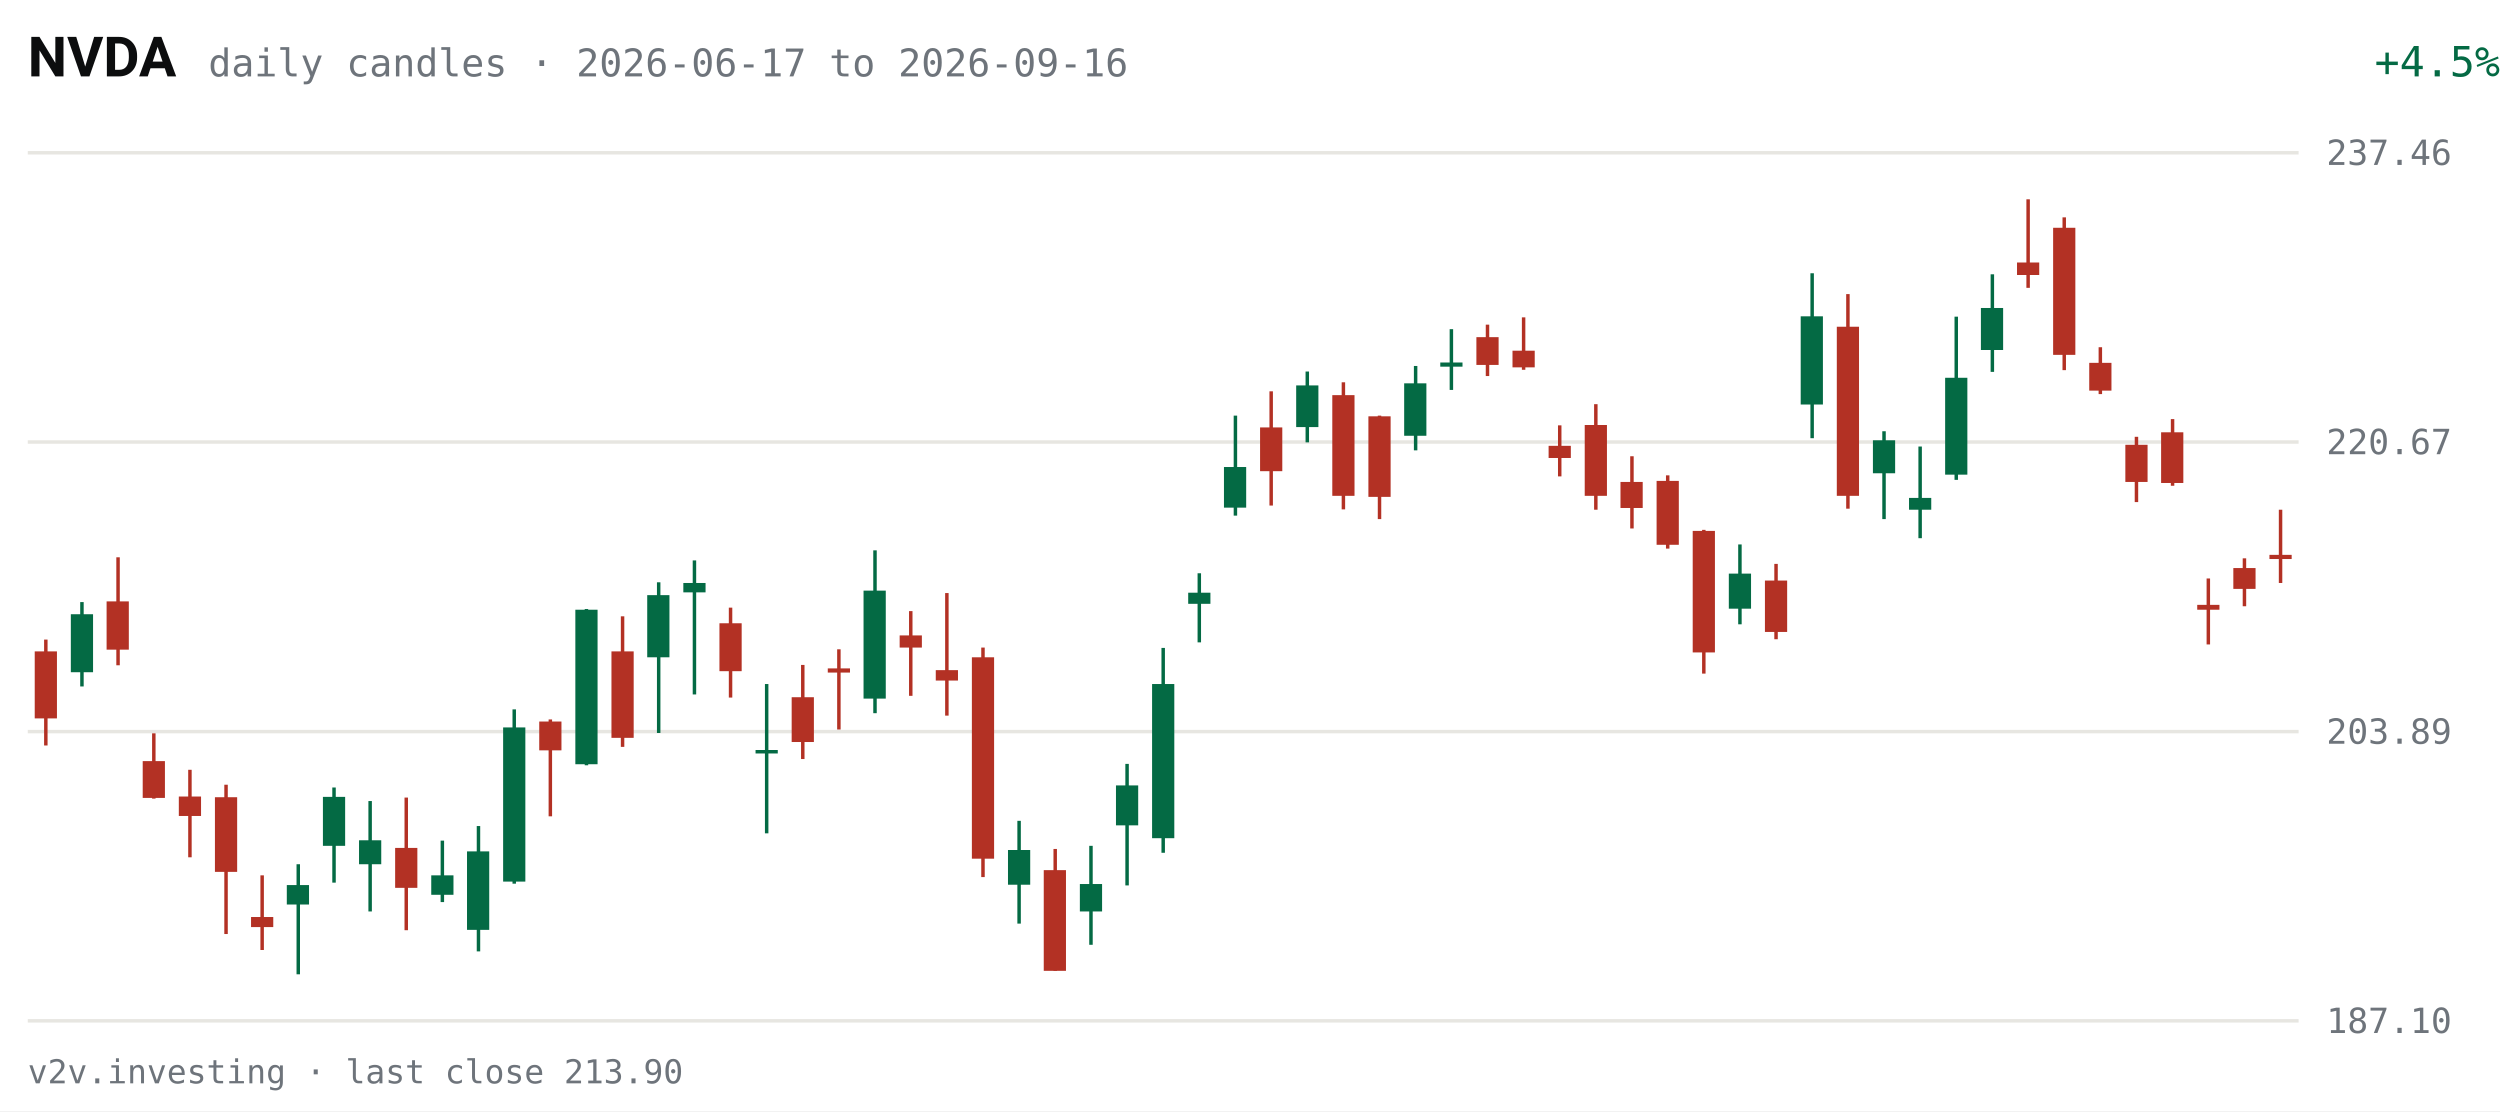
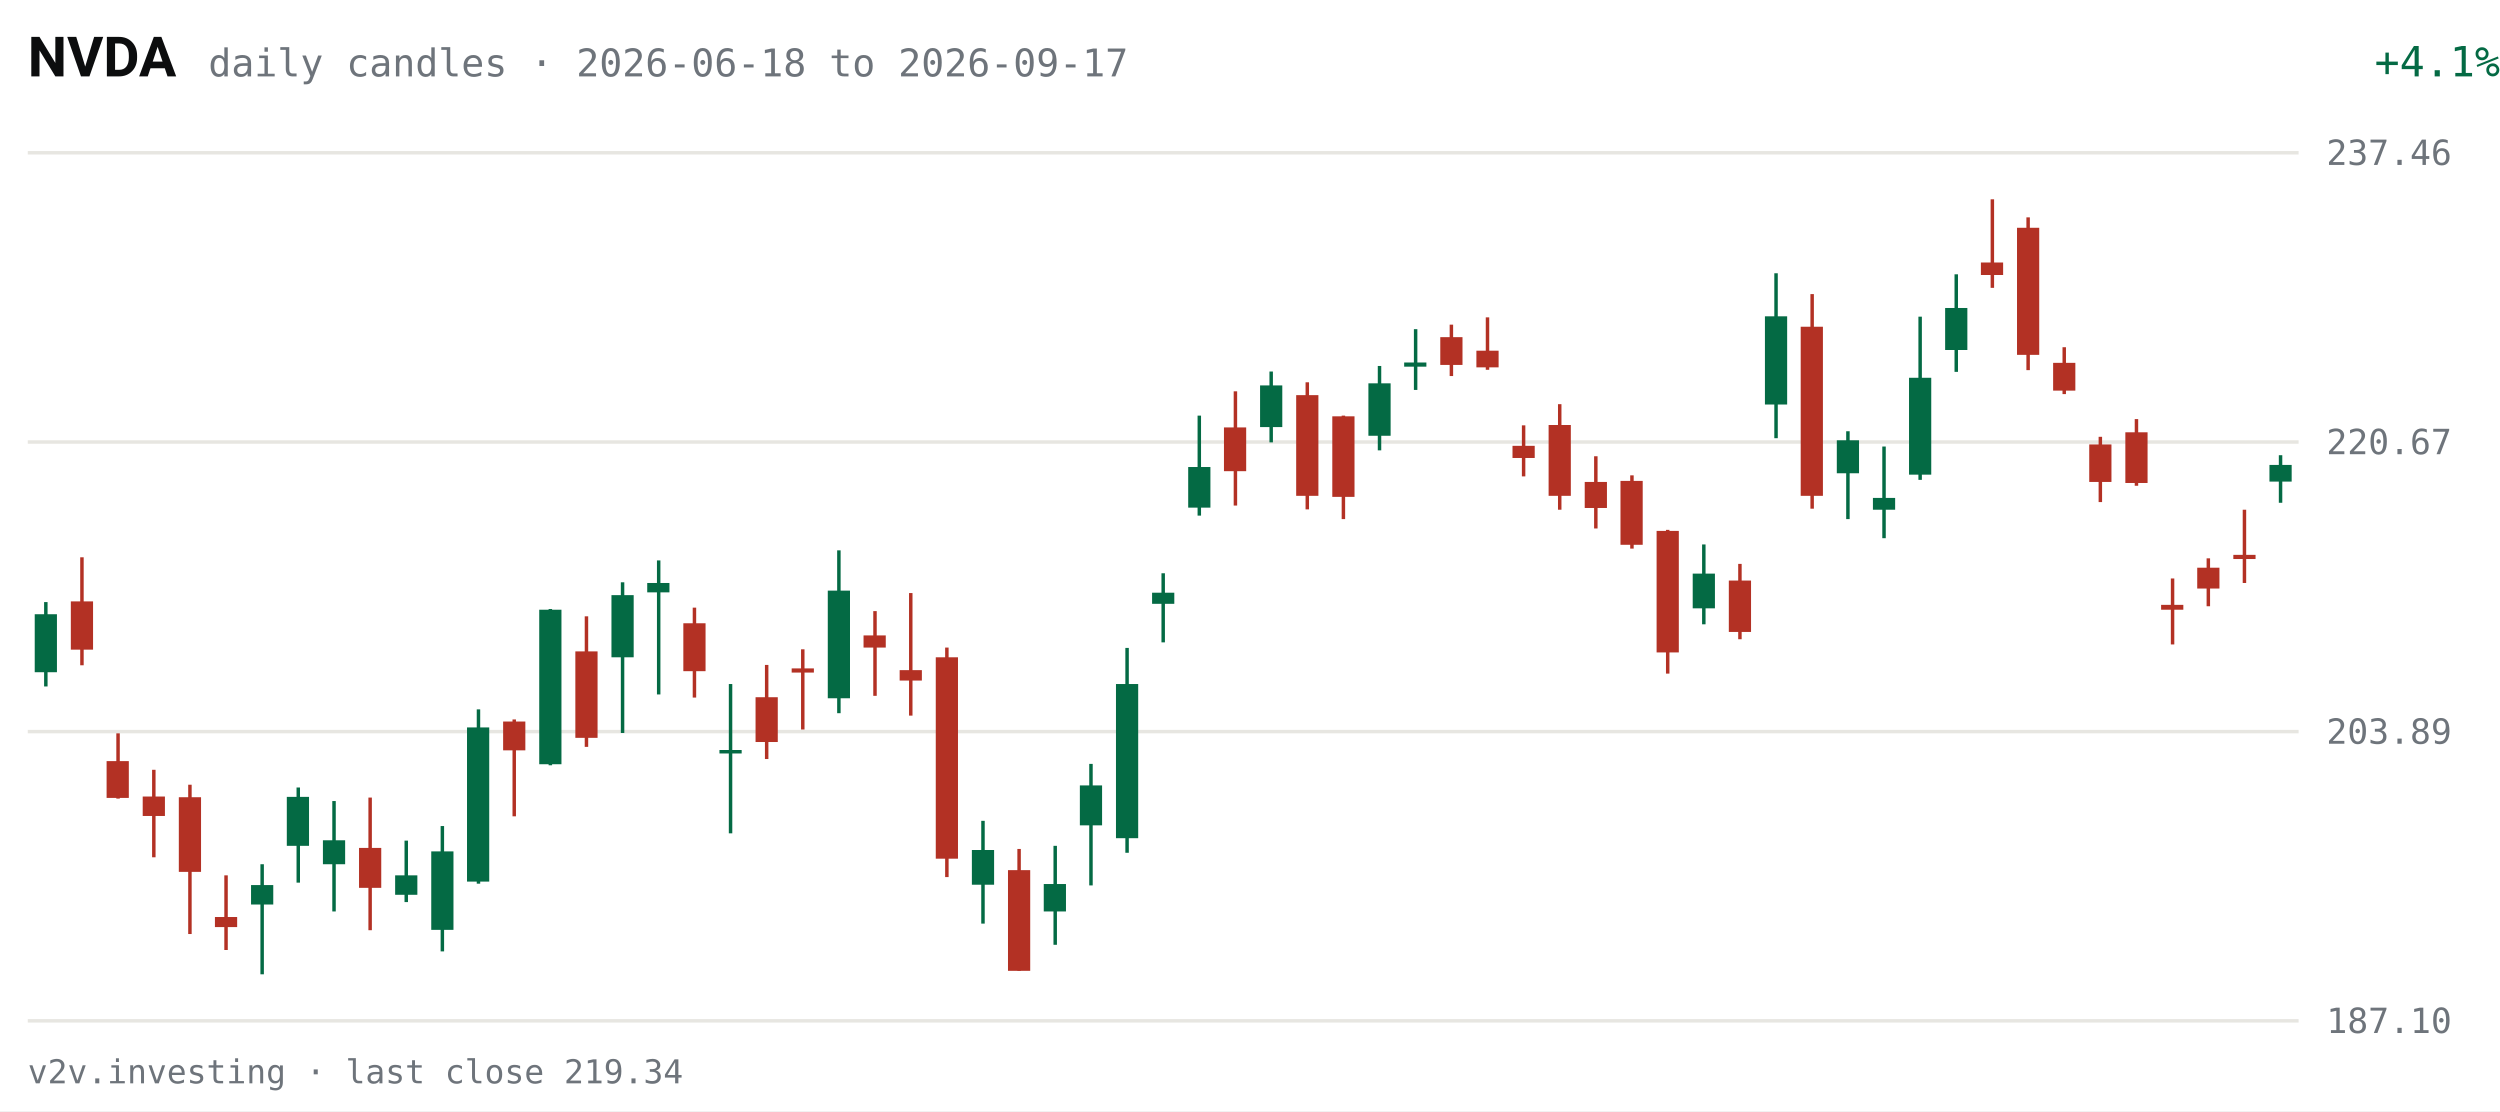
<svg xmlns="http://www.w3.org/2000/svg" viewBox="0 0 720 320" width="720" height="320" role="img" aria-label="NVDA daily candles, last 63 sessions">
  <rect width="720" height="320" fill="#FFFFFF" />
  <text x="8" y="22" fill="#0C0D0E" font-size="16" font-weight="600" font-family="system-ui,-apple-system,Segoe UI,Roboto,sans-serif">NVDA</text>
-   <text x="60" y="22" fill="#6E747B" font-size="11" font-family="ui-monospace,SFMono-Regular,Menlo,Consolas,monospace">daily candles · 2026-06-17 to 2026-09-16</text>
-   <text x="670" y="22" fill="#046A44" font-size="12" text-anchor="end" font-family="ui-monospace,SFMono-Regular,Menlo,Consolas,monospace" transform="translate(50,0)">+4.5%</text>
+   <text x="60" y="22" fill="#6E747B" font-size="11" font-family="ui-monospace,SFMono-Regular,Menlo,Consolas,monospace">daily candles · 2026-06-18 to 2026-09-17</text>
+   <text x="670" y="22" fill="#046A44" font-size="12" text-anchor="end" font-family="ui-monospace,SFMono-Regular,Menlo,Consolas,monospace" transform="translate(50,0)">+4.1%</text>
  <g font-family="ui-monospace,SFMono-Regular,Menlo,Consolas,monospace">
    <line x1="8" y1="294.0" x2="662" y2="294.0" stroke="#E7E6E1" stroke-width="1" />
    <text x="670" y="297.5" fill="#6E747B" font-size="10">187.10</text>
    <line x1="8" y1="210.7" x2="662" y2="210.7" stroke="#E7E6E1" stroke-width="1" />
    <text x="670" y="214.2" fill="#6E747B" font-size="10">203.89</text>
    <line x1="8" y1="127.3" x2="662" y2="127.3" stroke="#E7E6E1" stroke-width="1" />
    <text x="670" y="130.8" fill="#6E747B" font-size="10">220.67</text>
    <line x1="8" y1="44.0" x2="662" y2="44.0" stroke="#E7E6E1" stroke-width="1" />
    <text x="670" y="47.5" fill="#6E747B" font-size="10">237.46</text>
-     <line x1="13.2" y1="184.2" x2="13.2" y2="214.7" stroke="#B33124" stroke-width="1" />
-     <rect x="10.0" y="187.6" width="6.4" height="19.3" fill="#B33124" />
-     <line x1="23.6" y1="173.4" x2="23.6" y2="197.7" stroke="#046A44" stroke-width="1" />
-     <rect x="20.4" y="176.9" width="6.4" height="16.7" fill="#046A44" />
-     <line x1="34.0" y1="160.5" x2="34.0" y2="191.6" stroke="#B33124" stroke-width="1" />
-     <rect x="30.7" y="173.2" width="6.4" height="13.9" fill="#B33124" />
-     <line x1="44.3" y1="211.2" x2="44.3" y2="230.0" stroke="#B33124" stroke-width="1" />
-     <rect x="41.1" y="219.2" width="6.4" height="10.6" fill="#B33124" />
-     <line x1="54.7" y1="221.7" x2="54.7" y2="246.9" stroke="#B33124" stroke-width="1" />
-     <rect x="51.5" y="229.4" width="6.4" height="5.6" fill="#B33124" />
-     <line x1="65.1" y1="226.0" x2="65.1" y2="269.0" stroke="#B33124" stroke-width="1" />
-     <rect x="61.9" y="229.6" width="6.4" height="21.5" fill="#B33124" />
-     <line x1="75.5" y1="252.1" x2="75.5" y2="273.6" stroke="#B33124" stroke-width="1" />
-     <rect x="72.3" y="264.1" width="6.4" height="2.9" fill="#B33124" />
-     <line x1="85.9" y1="248.9" x2="85.9" y2="280.6" stroke="#046A44" stroke-width="1" />
-     <rect x="82.6" y="254.9" width="6.4" height="5.6" fill="#046A44" />
-     <line x1="96.2" y1="226.8" x2="96.2" y2="254.2" stroke="#046A44" stroke-width="1" />
-     <rect x="93.0" y="229.5" width="6.4" height="14.1" fill="#046A44" />
-     <line x1="106.6" y1="230.7" x2="106.6" y2="262.5" stroke="#046A44" stroke-width="1" />
-     <rect x="103.4" y="242.0" width="6.4" height="6.9" fill="#046A44" />
-     <line x1="117.0" y1="229.7" x2="117.0" y2="267.9" stroke="#B33124" stroke-width="1" />
-     <rect x="113.8" y="244.2" width="6.4" height="11.5" fill="#B33124" />
-     <line x1="127.4" y1="242.1" x2="127.4" y2="259.8" stroke="#046A44" stroke-width="1" />
-     <rect x="124.2" y="252.1" width="6.4" height="5.6" fill="#046A44" />
-     <line x1="137.8" y1="237.9" x2="137.8" y2="274.0" stroke="#046A44" stroke-width="1" />
-     <rect x="134.5" y="245.2" width="6.4" height="22.6" fill="#046A44" />
-     <line x1="148.1" y1="204.3" x2="148.1" y2="254.5" stroke="#046A44" stroke-width="1" />
-     <rect x="144.9" y="209.5" width="6.4" height="44.4" fill="#046A44" />
-     <line x1="158.5" y1="207.2" x2="158.5" y2="235.1" stroke="#B33124" stroke-width="1" />
-     <rect x="155.3" y="207.8" width="6.4" height="8.3" fill="#B33124" />
-     <line x1="168.9" y1="175.4" x2="168.9" y2="220.4" stroke="#046A44" stroke-width="1" />
-     <rect x="165.7" y="175.6" width="6.4" height="44.5" fill="#046A44" />
-     <line x1="179.3" y1="177.5" x2="179.3" y2="215.1" stroke="#B33124" stroke-width="1" />
-     <rect x="176.1" y="187.6" width="6.4" height="24.9" fill="#B33124" />
-     <line x1="189.7" y1="167.7" x2="189.7" y2="211.1" stroke="#046A44" stroke-width="1" />
-     <rect x="186.4" y="171.4" width="6.4" height="17.9" fill="#046A44" />
-     <line x1="200.0" y1="161.4" x2="200.0" y2="200.0" stroke="#046A44" stroke-width="1" />
-     <rect x="196.8" y="167.9" width="6.4" height="2.7" fill="#046A44" />
-     <line x1="210.4" y1="175.0" x2="210.4" y2="200.9" stroke="#B33124" stroke-width="1" />
-     <rect x="207.2" y="179.5" width="6.4" height="13.8" fill="#B33124" />
-     <line x1="220.8" y1="197.0" x2="220.8" y2="240.0" stroke="#046A44" stroke-width="1" />
-     <rect x="217.6" y="216.0" width="6.4" height="1.0" fill="#046A44" />
-     <line x1="231.2" y1="191.5" x2="231.2" y2="218.6" stroke="#B33124" stroke-width="1" />
-     <rect x="228.0" y="200.8" width="6.4" height="12.9" fill="#B33124" />
-     <line x1="241.6" y1="187.0" x2="241.6" y2="210.1" stroke="#B33124" stroke-width="1" />
-     <rect x="238.4" y="192.5" width="6.4" height="1.2" fill="#B33124" />
-     <line x1="252.0" y1="158.5" x2="252.0" y2="205.4" stroke="#046A44" stroke-width="1" />
-     <rect x="248.7" y="170.1" width="6.4" height="31.1" fill="#046A44" />
-     <line x1="262.3" y1="176.0" x2="262.3" y2="200.4" stroke="#B33124" stroke-width="1" />
-     <rect x="259.1" y="183.0" width="6.4" height="3.5" fill="#B33124" />
-     <line x1="272.7" y1="170.8" x2="272.7" y2="206.1" stroke="#B33124" stroke-width="1" />
-     <rect x="269.5" y="193.0" width="6.4" height="3.0" fill="#B33124" />
-     <line x1="283.1" y1="186.5" x2="283.1" y2="252.6" stroke="#B33124" stroke-width="1" />
-     <rect x="279.9" y="189.3" width="6.4" height="58.0" fill="#B33124" />
-     <line x1="293.5" y1="236.4" x2="293.5" y2="266.0" stroke="#046A44" stroke-width="1" />
-     <rect x="290.3" y="244.8" width="6.4" height="10.0" fill="#046A44" />
-     <line x1="303.9" y1="244.5" x2="303.9" y2="279.6" stroke="#B33124" stroke-width="1" />
-     <rect x="300.6" y="250.6" width="6.4" height="29.0" fill="#B33124" />
-     <line x1="314.2" y1="243.6" x2="314.2" y2="272.1" stroke="#046A44" stroke-width="1" />
-     <rect x="311.0" y="254.6" width="6.4" height="7.9" fill="#046A44" />
-     <line x1="324.6" y1="220.0" x2="324.6" y2="255.0" stroke="#046A44" stroke-width="1" />
-     <rect x="321.4" y="226.2" width="6.4" height="11.5" fill="#046A44" />
-     <line x1="335.0" y1="186.6" x2="335.0" y2="245.6" stroke="#046A44" stroke-width="1" />
-     <rect x="331.8" y="197.0" width="6.4" height="44.4" fill="#046A44" />
-     <line x1="345.4" y1="165.1" x2="345.4" y2="185.0" stroke="#046A44" stroke-width="1" />
-     <rect x="342.2" y="170.7" width="6.4" height="3.2" fill="#046A44" />
-     <line x1="355.8" y1="119.7" x2="355.8" y2="148.5" stroke="#046A44" stroke-width="1" />
-     <rect x="352.5" y="134.5" width="6.4" height="11.7" fill="#046A44" />
-     <line x1="366.1" y1="112.7" x2="366.1" y2="145.6" stroke="#B33124" stroke-width="1" />
-     <rect x="362.9" y="123.1" width="6.4" height="12.6" fill="#B33124" />
-     <line x1="376.5" y1="107.0" x2="376.5" y2="127.4" stroke="#046A44" stroke-width="1" />
-     <rect x="373.3" y="111.0" width="6.4" height="12.0" fill="#046A44" />
-     <line x1="386.9" y1="110.1" x2="386.9" y2="146.7" stroke="#B33124" stroke-width="1" />
-     <rect x="383.7" y="113.8" width="6.4" height="29.0" fill="#B33124" />
-     <line x1="397.3" y1="119.7" x2="397.3" y2="149.5" stroke="#B33124" stroke-width="1" />
-     <rect x="394.1" y="119.9" width="6.4" height="23.2" fill="#B33124" />
-     <line x1="407.7" y1="105.4" x2="407.7" y2="129.7" stroke="#046A44" stroke-width="1" />
-     <rect x="404.4" y="110.4" width="6.4" height="15.1" fill="#046A44" />
-     <line x1="418.0" y1="94.8" x2="418.0" y2="112.3" stroke="#046A44" stroke-width="1" />
-     <rect x="414.8" y="104.4" width="6.4" height="1.2" fill="#046A44" />
-     <line x1="428.4" y1="93.5" x2="428.4" y2="108.3" stroke="#B33124" stroke-width="1" />
-     <rect x="425.2" y="97.1" width="6.4" height="8.0" fill="#B33124" />
-     <line x1="438.8" y1="91.4" x2="438.8" y2="106.5" stroke="#B33124" stroke-width="1" />
-     <rect x="435.6" y="101.0" width="6.4" height="4.8" fill="#B33124" />
-     <line x1="449.2" y1="122.5" x2="449.2" y2="137.2" stroke="#B33124" stroke-width="1" />
-     <rect x="446.0" y="128.4" width="6.4" height="3.5" fill="#B33124" />
-     <line x1="459.6" y1="116.4" x2="459.6" y2="146.8" stroke="#B33124" stroke-width="1" />
-     <rect x="456.4" y="122.4" width="6.4" height="20.4" fill="#B33124" />
-     <line x1="470.0" y1="131.4" x2="470.0" y2="152.2" stroke="#B33124" stroke-width="1" />
-     <rect x="466.7" y="138.8" width="6.4" height="7.5" fill="#B33124" />
-     <line x1="480.3" y1="136.9" x2="480.3" y2="158.0" stroke="#B33124" stroke-width="1" />
-     <rect x="477.1" y="138.5" width="6.4" height="18.4" fill="#B33124" />
-     <line x1="490.7" y1="152.6" x2="490.7" y2="194.0" stroke="#B33124" stroke-width="1" />
-     <rect x="487.5" y="152.9" width="6.4" height="35.0" fill="#B33124" />
-     <line x1="501.1" y1="156.8" x2="501.1" y2="179.8" stroke="#046A44" stroke-width="1" />
-     <rect x="497.9" y="165.2" width="6.4" height="10.1" fill="#046A44" />
-     <line x1="511.5" y1="162.4" x2="511.5" y2="184.1" stroke="#B33124" stroke-width="1" />
-     <rect x="508.3" y="167.2" width="6.4" height="14.8" fill="#B33124" />
-     <line x1="521.9" y1="78.7" x2="521.9" y2="126.2" stroke="#046A44" stroke-width="1" />
-     <rect x="518.6" y="91.1" width="6.4" height="25.4" fill="#046A44" />
-     <line x1="532.2" y1="84.7" x2="532.2" y2="146.5" stroke="#B33124" stroke-width="1" />
-     <rect x="529.0" y="94.1" width="6.4" height="48.7" fill="#B33124" />
-     <line x1="542.6" y1="124.2" x2="542.6" y2="149.5" stroke="#046A44" stroke-width="1" />
-     <rect x="539.4" y="126.8" width="6.4" height="9.5" fill="#046A44" />
-     <line x1="553.0" y1="128.6" x2="553.0" y2="155.0" stroke="#046A44" stroke-width="1" />
-     <rect x="549.8" y="143.4" width="6.4" height="3.4" fill="#046A44" />
-     <line x1="563.4" y1="91.2" x2="563.4" y2="138.2" stroke="#046A44" stroke-width="1" />
-     <rect x="560.2" y="108.8" width="6.4" height="27.9" fill="#046A44" />
-     <line x1="573.8" y1="79.0" x2="573.8" y2="107.1" stroke="#046A44" stroke-width="1" />
-     <rect x="570.5" y="88.7" width="6.4" height="12.1" fill="#046A44" />
-     <line x1="584.1" y1="57.4" x2="584.1" y2="82.9" stroke="#B33124" stroke-width="1" />
-     <rect x="580.9" y="75.6" width="6.4" height="3.6" fill="#B33124" />
-     <line x1="594.5" y1="62.6" x2="594.5" y2="106.6" stroke="#B33124" stroke-width="1" />
-     <rect x="591.3" y="65.6" width="6.4" height="36.6" fill="#B33124" />
-     <line x1="604.9" y1="100.0" x2="604.9" y2="113.5" stroke="#B33124" stroke-width="1" />
-     <rect x="601.7" y="104.5" width="6.4" height="8.0" fill="#B33124" />
-     <line x1="615.3" y1="125.8" x2="615.3" y2="144.6" stroke="#B33124" stroke-width="1" />
-     <rect x="612.1" y="128.1" width="6.4" height="10.7" fill="#B33124" />
-     <line x1="625.7" y1="120.7" x2="625.7" y2="139.9" stroke="#B33124" stroke-width="1" />
-     <rect x="622.4" y="124.5" width="6.4" height="14.6" fill="#B33124" />
-     <line x1="636.0" y1="166.6" x2="636.0" y2="185.6" stroke="#B33124" stroke-width="1" />
-     <rect x="632.8" y="174.2" width="6.4" height="1.4" fill="#B33124" />
-     <line x1="646.4" y1="160.8" x2="646.4" y2="174.6" stroke="#B33124" stroke-width="1" />
-     <rect x="643.2" y="163.6" width="6.4" height="6.0" fill="#B33124" />
-     <line x1="656.8" y1="146.8" x2="656.8" y2="167.9" stroke="#B33124" stroke-width="1" />
-     <rect x="653.6" y="159.8" width="6.4" height="1.2" fill="#B33124" />
+     <line x1="13.2" y1="173.4" x2="13.2" y2="197.7" stroke="#046A44" stroke-width="1" />
+     <rect x="10.0" y="176.9" width="6.4" height="16.7" fill="#046A44" />
+     <line x1="23.6" y1="160.5" x2="23.6" y2="191.6" stroke="#B33124" stroke-width="1" />
+     <rect x="20.4" y="173.2" width="6.4" height="13.9" fill="#B33124" />
+     <line x1="34.0" y1="211.2" x2="34.0" y2="230.0" stroke="#B33124" stroke-width="1" />
+     <rect x="30.7" y="219.2" width="6.4" height="10.6" fill="#B33124" />
+     <line x1="44.3" y1="221.7" x2="44.3" y2="246.9" stroke="#B33124" stroke-width="1" />
+     <rect x="41.1" y="229.4" width="6.4" height="5.6" fill="#B33124" />
+     <line x1="54.7" y1="226.0" x2="54.7" y2="269.0" stroke="#B33124" stroke-width="1" />
+     <rect x="51.5" y="229.6" width="6.4" height="21.5" fill="#B33124" />
+     <line x1="65.1" y1="252.1" x2="65.1" y2="273.6" stroke="#B33124" stroke-width="1" />
+     <rect x="61.9" y="264.1" width="6.4" height="2.9" fill="#B33124" />
+     <line x1="75.5" y1="248.9" x2="75.5" y2="280.6" stroke="#046A44" stroke-width="1" />
+     <rect x="72.3" y="254.9" width="6.4" height="5.6" fill="#046A44" />
+     <line x1="85.9" y1="226.8" x2="85.9" y2="254.2" stroke="#046A44" stroke-width="1" />
+     <rect x="82.6" y="229.5" width="6.4" height="14.1" fill="#046A44" />
+     <line x1="96.2" y1="230.7" x2="96.2" y2="262.5" stroke="#046A44" stroke-width="1" />
+     <rect x="93.0" y="242.0" width="6.4" height="6.9" fill="#046A44" />
+     <line x1="106.6" y1="229.7" x2="106.6" y2="267.9" stroke="#B33124" stroke-width="1" />
+     <rect x="103.4" y="244.2" width="6.4" height="11.5" fill="#B33124" />
+     <line x1="117.0" y1="242.1" x2="117.0" y2="259.8" stroke="#046A44" stroke-width="1" />
+     <rect x="113.8" y="252.1" width="6.4" height="5.6" fill="#046A44" />
+     <line x1="127.4" y1="237.9" x2="127.4" y2="274.0" stroke="#046A44" stroke-width="1" />
+     <rect x="124.2" y="245.2" width="6.4" height="22.6" fill="#046A44" />
+     <line x1="137.8" y1="204.3" x2="137.8" y2="254.5" stroke="#046A44" stroke-width="1" />
+     <rect x="134.5" y="209.5" width="6.4" height="44.4" fill="#046A44" />
+     <line x1="148.1" y1="207.2" x2="148.1" y2="235.1" stroke="#B33124" stroke-width="1" />
+     <rect x="144.9" y="207.8" width="6.4" height="8.3" fill="#B33124" />
+     <line x1="158.5" y1="175.4" x2="158.5" y2="220.4" stroke="#046A44" stroke-width="1" />
+     <rect x="155.3" y="175.6" width="6.4" height="44.5" fill="#046A44" />
+     <line x1="168.9" y1="177.5" x2="168.9" y2="215.1" stroke="#B33124" stroke-width="1" />
+     <rect x="165.7" y="187.6" width="6.4" height="24.9" fill="#B33124" />
+     <line x1="179.3" y1="167.7" x2="179.3" y2="211.1" stroke="#046A44" stroke-width="1" />
+     <rect x="176.1" y="171.4" width="6.4" height="17.9" fill="#046A44" />
+     <line x1="189.7" y1="161.4" x2="189.7" y2="200.0" stroke="#046A44" stroke-width="1" />
+     <rect x="186.4" y="167.9" width="6.4" height="2.7" fill="#046A44" />
+     <line x1="200.0" y1="175.0" x2="200.0" y2="200.9" stroke="#B33124" stroke-width="1" />
+     <rect x="196.8" y="179.5" width="6.4" height="13.8" fill="#B33124" />
+     <line x1="210.4" y1="197.0" x2="210.4" y2="240.0" stroke="#046A44" stroke-width="1" />
+     <rect x="207.2" y="216.0" width="6.4" height="1.0" fill="#046A44" />
+     <line x1="220.8" y1="191.5" x2="220.8" y2="218.6" stroke="#B33124" stroke-width="1" />
+     <rect x="217.6" y="200.8" width="6.4" height="12.9" fill="#B33124" />
+     <line x1="231.2" y1="187.0" x2="231.2" y2="210.1" stroke="#B33124" stroke-width="1" />
+     <rect x="228.0" y="192.5" width="6.4" height="1.2" fill="#B33124" />
+     <line x1="241.6" y1="158.5" x2="241.6" y2="205.4" stroke="#046A44" stroke-width="1" />
+     <rect x="238.4" y="170.1" width="6.4" height="31.0" fill="#046A44" />
+     <line x1="252.0" y1="176.0" x2="252.0" y2="200.4" stroke="#B33124" stroke-width="1" />
+     <rect x="248.7" y="183.0" width="6.4" height="3.5" fill="#B33124" />
+     <line x1="262.3" y1="170.8" x2="262.3" y2="206.1" stroke="#B33124" stroke-width="1" />
+     <rect x="259.1" y="193.0" width="6.4" height="3.0" fill="#B33124" />
+     <line x1="272.7" y1="186.5" x2="272.7" y2="252.6" stroke="#B33124" stroke-width="1" />
+     <rect x="269.5" y="189.3" width="6.4" height="58.0" fill="#B33124" />
+     <line x1="283.1" y1="236.4" x2="283.1" y2="266.0" stroke="#046A44" stroke-width="1" />
+     <rect x="279.9" y="244.8" width="6.4" height="10.0" fill="#046A44" />
+     <line x1="293.5" y1="244.5" x2="293.5" y2="279.6" stroke="#B33124" stroke-width="1" />
+     <rect x="290.3" y="250.6" width="6.4" height="29.0" fill="#B33124" />
+     <line x1="303.9" y1="243.6" x2="303.9" y2="272.1" stroke="#046A44" stroke-width="1" />
+     <rect x="300.6" y="254.6" width="6.4" height="7.9" fill="#046A44" />
+     <line x1="314.2" y1="220.0" x2="314.2" y2="255.0" stroke="#046A44" stroke-width="1" />
+     <rect x="311.0" y="226.2" width="6.4" height="11.5" fill="#046A44" />
+     <line x1="324.6" y1="186.6" x2="324.6" y2="245.6" stroke="#046A44" stroke-width="1" />
+     <rect x="321.4" y="197.0" width="6.4" height="44.4" fill="#046A44" />
+     <line x1="335.0" y1="165.1" x2="335.0" y2="185.0" stroke="#046A44" stroke-width="1" />
+     <rect x="331.8" y="170.7" width="6.4" height="3.2" fill="#046A44" />
+     <line x1="345.4" y1="119.7" x2="345.4" y2="148.5" stroke="#046A44" stroke-width="1" />
+     <rect x="342.2" y="134.5" width="6.4" height="11.7" fill="#046A44" />
+     <line x1="355.8" y1="112.7" x2="355.8" y2="145.6" stroke="#B33124" stroke-width="1" />
+     <rect x="352.5" y="123.1" width="6.4" height="12.6" fill="#B33124" />
+     <line x1="366.1" y1="107.0" x2="366.1" y2="127.4" stroke="#046A44" stroke-width="1" />
+     <rect x="362.9" y="111.0" width="6.4" height="12.0" fill="#046A44" />
+     <line x1="376.5" y1="110.1" x2="376.5" y2="146.7" stroke="#B33124" stroke-width="1" />
+     <rect x="373.3" y="113.8" width="6.4" height="29.0" fill="#B33124" />
+     <line x1="386.9" y1="119.7" x2="386.9" y2="149.5" stroke="#B33124" stroke-width="1" />
+     <rect x="383.7" y="119.9" width="6.4" height="23.2" fill="#B33124" />
+     <line x1="397.3" y1="105.4" x2="397.3" y2="129.7" stroke="#046A44" stroke-width="1" />
+     <rect x="394.1" y="110.4" width="6.4" height="15.1" fill="#046A44" />
+     <line x1="407.7" y1="94.8" x2="407.7" y2="112.3" stroke="#046A44" stroke-width="1" />
+     <rect x="404.4" y="104.4" width="6.4" height="1.2" fill="#046A44" />
+     <line x1="418.0" y1="93.5" x2="418.0" y2="108.3" stroke="#B33124" stroke-width="1" />
+     <rect x="414.8" y="97.1" width="6.4" height="8.0" fill="#B33124" />
+     <line x1="428.4" y1="91.4" x2="428.4" y2="106.5" stroke="#B33124" stroke-width="1" />
+     <rect x="425.2" y="101.0" width="6.4" height="4.8" fill="#B33124" />
+     <line x1="438.8" y1="122.5" x2="438.8" y2="137.2" stroke="#B33124" stroke-width="1" />
+     <rect x="435.6" y="128.4" width="6.4" height="3.5" fill="#B33124" />
+     <line x1="449.2" y1="116.4" x2="449.2" y2="146.8" stroke="#B33124" stroke-width="1" />
+     <rect x="446.0" y="122.4" width="6.4" height="20.4" fill="#B33124" />
+     <line x1="459.6" y1="131.4" x2="459.6" y2="152.2" stroke="#B33124" stroke-width="1" />
+     <rect x="456.4" y="138.8" width="6.4" height="7.5" fill="#B33124" />
+     <line x1="470.0" y1="136.9" x2="470.0" y2="158.0" stroke="#B33124" stroke-width="1" />
+     <rect x="466.7" y="138.5" width="6.4" height="18.4" fill="#B33124" />
+     <line x1="480.3" y1="152.6" x2="480.3" y2="194.0" stroke="#B33124" stroke-width="1" />
+     <rect x="477.1" y="152.9" width="6.4" height="35.0" fill="#B33124" />
+     <line x1="490.7" y1="156.8" x2="490.7" y2="179.8" stroke="#046A44" stroke-width="1" />
+     <rect x="487.5" y="165.2" width="6.4" height="10.0" fill="#046A44" />
+     <line x1="501.1" y1="162.4" x2="501.1" y2="184.1" stroke="#B33124" stroke-width="1" />
+     <rect x="497.9" y="167.2" width="6.4" height="14.8" fill="#B33124" />
+     <line x1="511.5" y1="78.7" x2="511.5" y2="126.2" stroke="#046A44" stroke-width="1" />
+     <rect x="508.3" y="91.1" width="6.4" height="25.4" fill="#046A44" />
+     <line x1="521.9" y1="84.7" x2="521.9" y2="146.5" stroke="#B33124" stroke-width="1" />
+     <rect x="518.6" y="94.1" width="6.4" height="48.7" fill="#B33124" />
+     <line x1="532.2" y1="124.2" x2="532.2" y2="149.5" stroke="#046A44" stroke-width="1" />
+     <rect x="529.0" y="126.8" width="6.4" height="9.5" fill="#046A44" />
+     <line x1="542.6" y1="128.6" x2="542.6" y2="155.0" stroke="#046A44" stroke-width="1" />
+     <rect x="539.4" y="143.4" width="6.4" height="3.4" fill="#046A44" />
+     <line x1="553.0" y1="91.2" x2="553.0" y2="138.2" stroke="#046A44" stroke-width="1" />
+     <rect x="549.8" y="108.8" width="6.4" height="27.9" fill="#046A44" />
+     <line x1="563.4" y1="79.0" x2="563.4" y2="107.1" stroke="#046A44" stroke-width="1" />
+     <rect x="560.2" y="88.7" width="6.4" height="12.1" fill="#046A44" />
+     <line x1="573.8" y1="57.4" x2="573.8" y2="82.9" stroke="#B33124" stroke-width="1" />
+     <rect x="570.5" y="75.6" width="6.4" height="3.6" fill="#B33124" />
+     <line x1="584.1" y1="62.6" x2="584.1" y2="106.6" stroke="#B33124" stroke-width="1" />
+     <rect x="580.9" y="65.6" width="6.4" height="36.6" fill="#B33124" />
+     <line x1="594.5" y1="100.0" x2="594.5" y2="113.5" stroke="#B33124" stroke-width="1" />
+     <rect x="591.3" y="104.5" width="6.4" height="8.0" fill="#B33124" />
+     <line x1="604.9" y1="125.8" x2="604.9" y2="144.6" stroke="#B33124" stroke-width="1" />
+     <rect x="601.7" y="128.0" width="6.4" height="10.8" fill="#B33124" />
+     <line x1="615.3" y1="120.7" x2="615.3" y2="139.9" stroke="#B33124" stroke-width="1" />
+     <rect x="612.1" y="124.5" width="6.4" height="14.6" fill="#B33124" />
+     <line x1="625.7" y1="166.6" x2="625.7" y2="185.6" stroke="#B33124" stroke-width="1" />
+     <rect x="622.4" y="174.2" width="6.4" height="1.4" fill="#B33124" />
+     <line x1="636.0" y1="160.8" x2="636.0" y2="174.6" stroke="#B33124" stroke-width="1" />
+     <rect x="632.8" y="163.5" width="6.4" height="6.0" fill="#B33124" />
+     <line x1="646.4" y1="146.8" x2="646.4" y2="167.9" stroke="#B33124" stroke-width="1" />
+     <rect x="643.2" y="159.8" width="6.4" height="1.2" fill="#B33124" />
+     <line x1="656.8" y1="131.1" x2="656.8" y2="144.8" stroke="#046A44" stroke-width="1" />
+     <rect x="653.6" y="133.9" width="6.4" height="4.8" fill="#046A44" />
  </g>
-   <text x="8" y="312" fill="#6E747B" font-size="9.5" font-family="ui-monospace,SFMono-Regular,Menlo,Consolas,monospace">v2v.investing · last close 213.90</text>
+   <text x="8" y="312" fill="#6E747B" font-size="9.5" font-family="ui-monospace,SFMono-Regular,Menlo,Consolas,monospace">v2v.investing · last close 219.34</text>
</svg>
